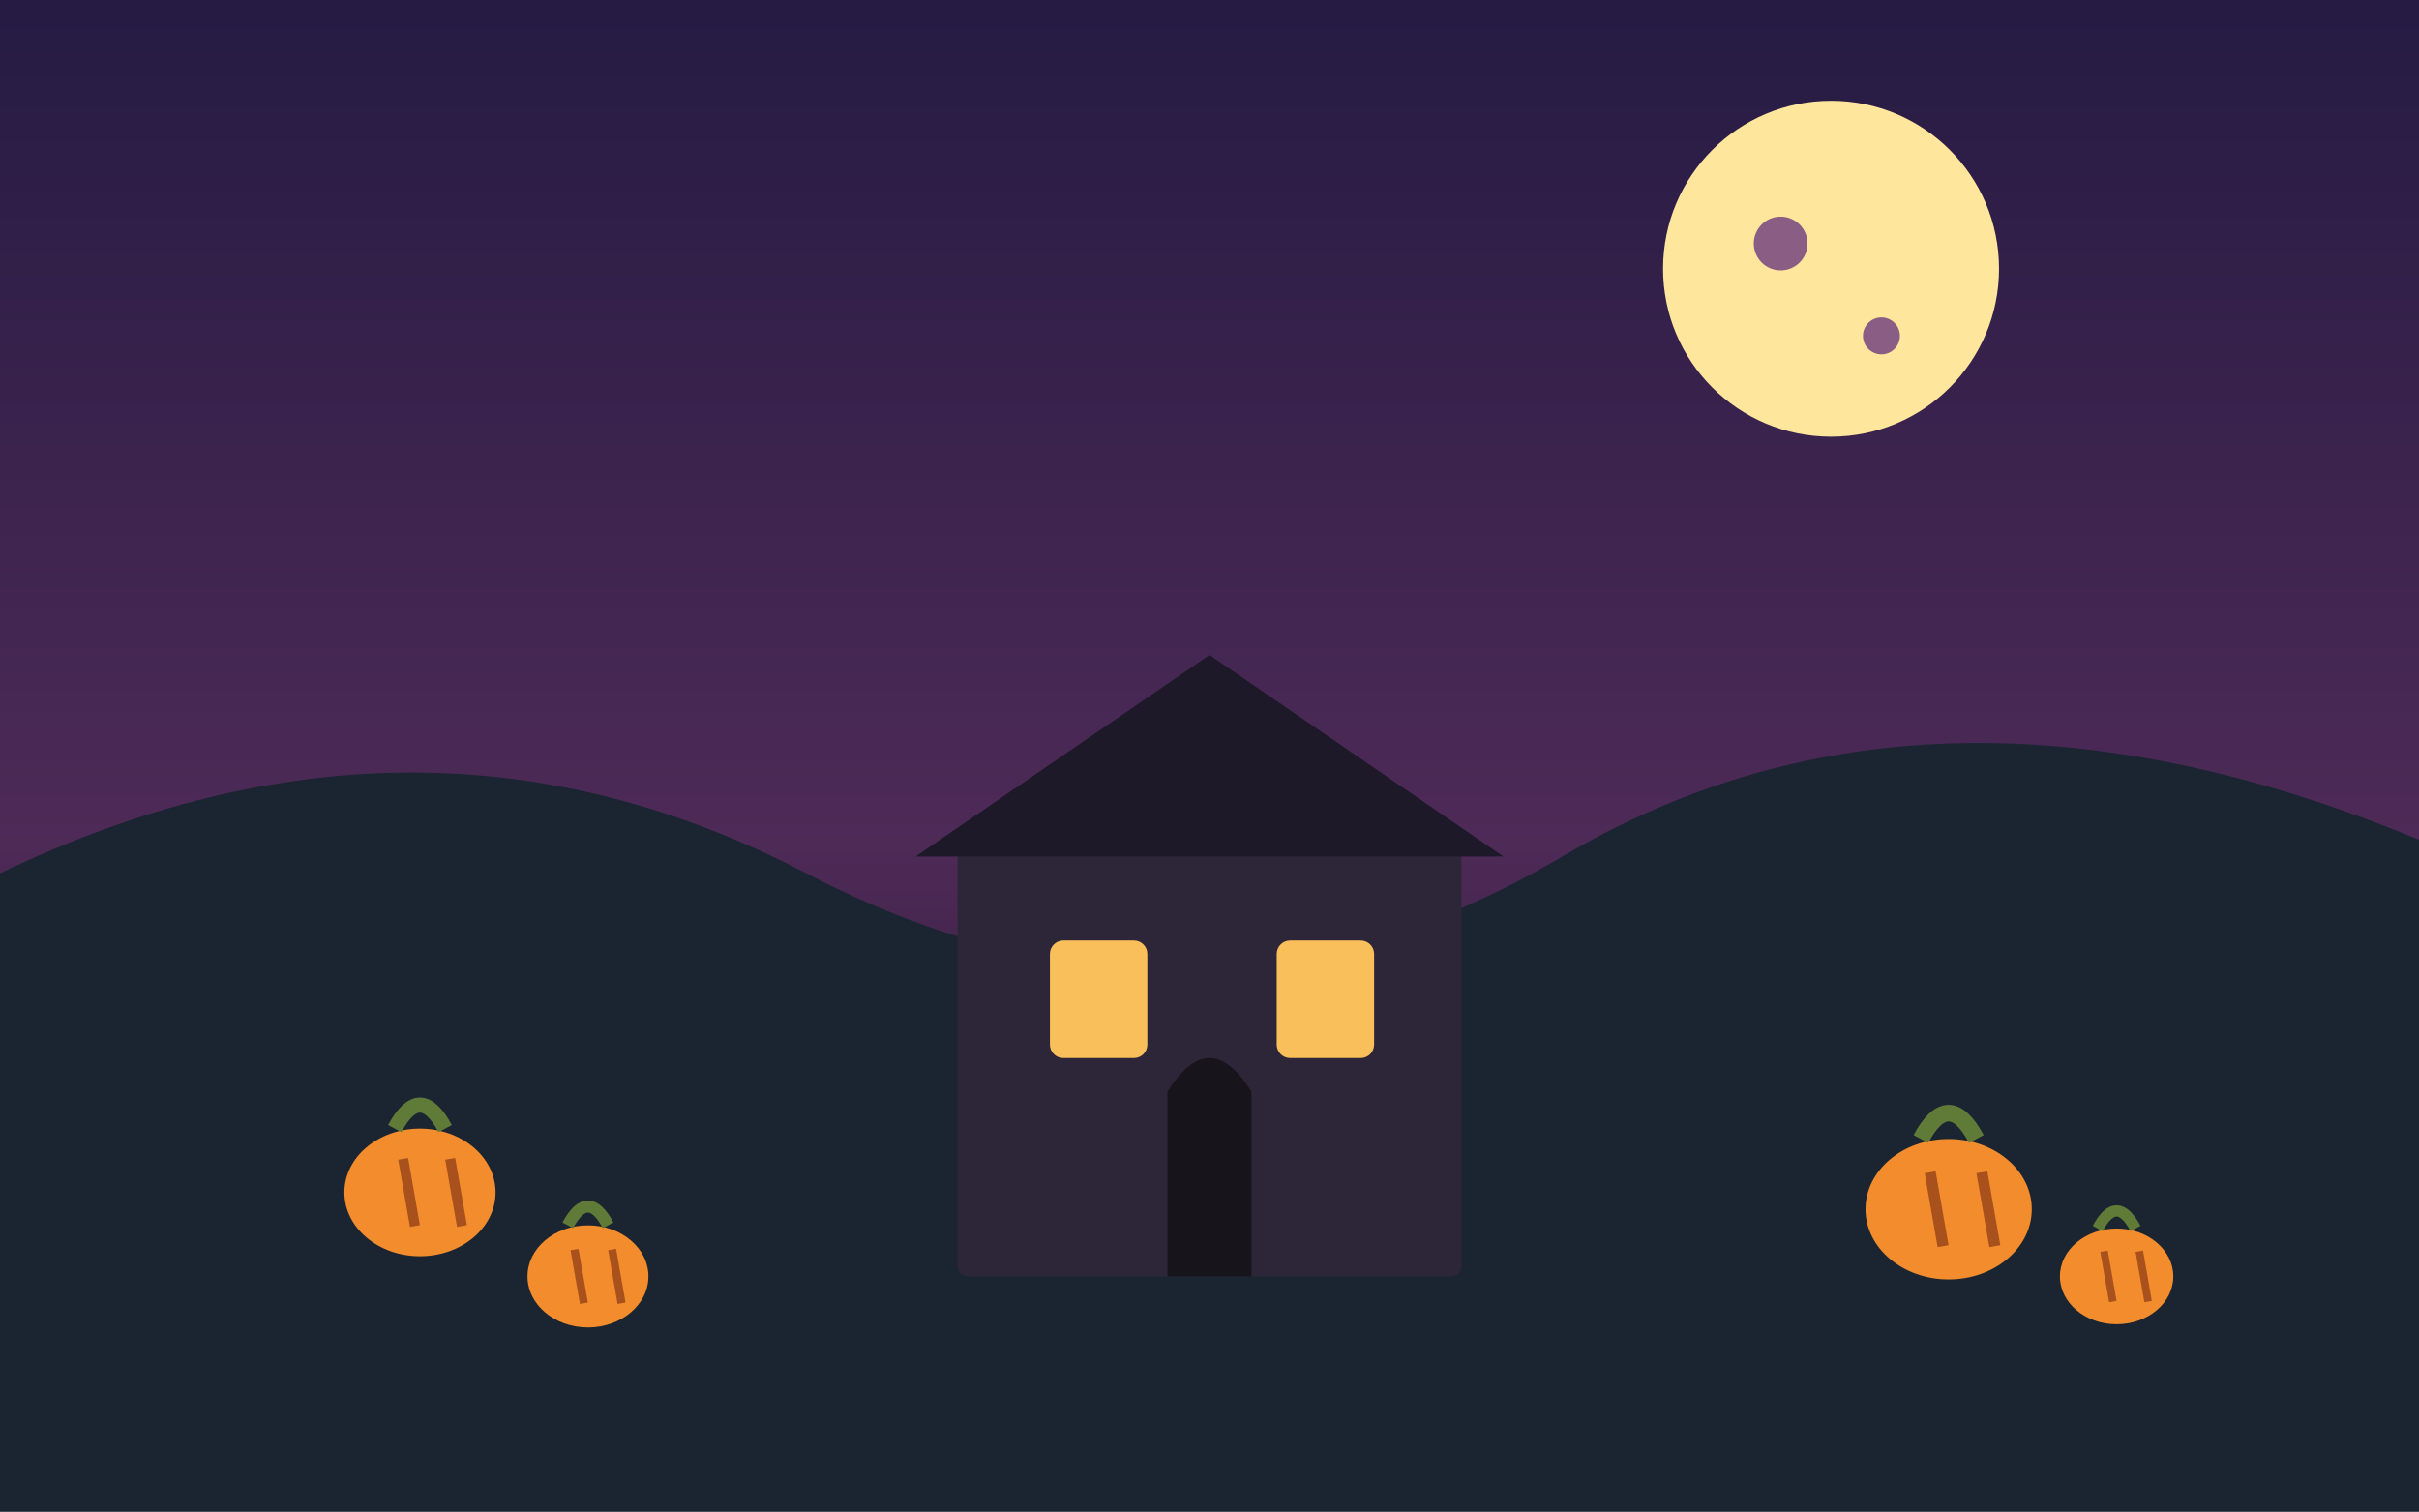
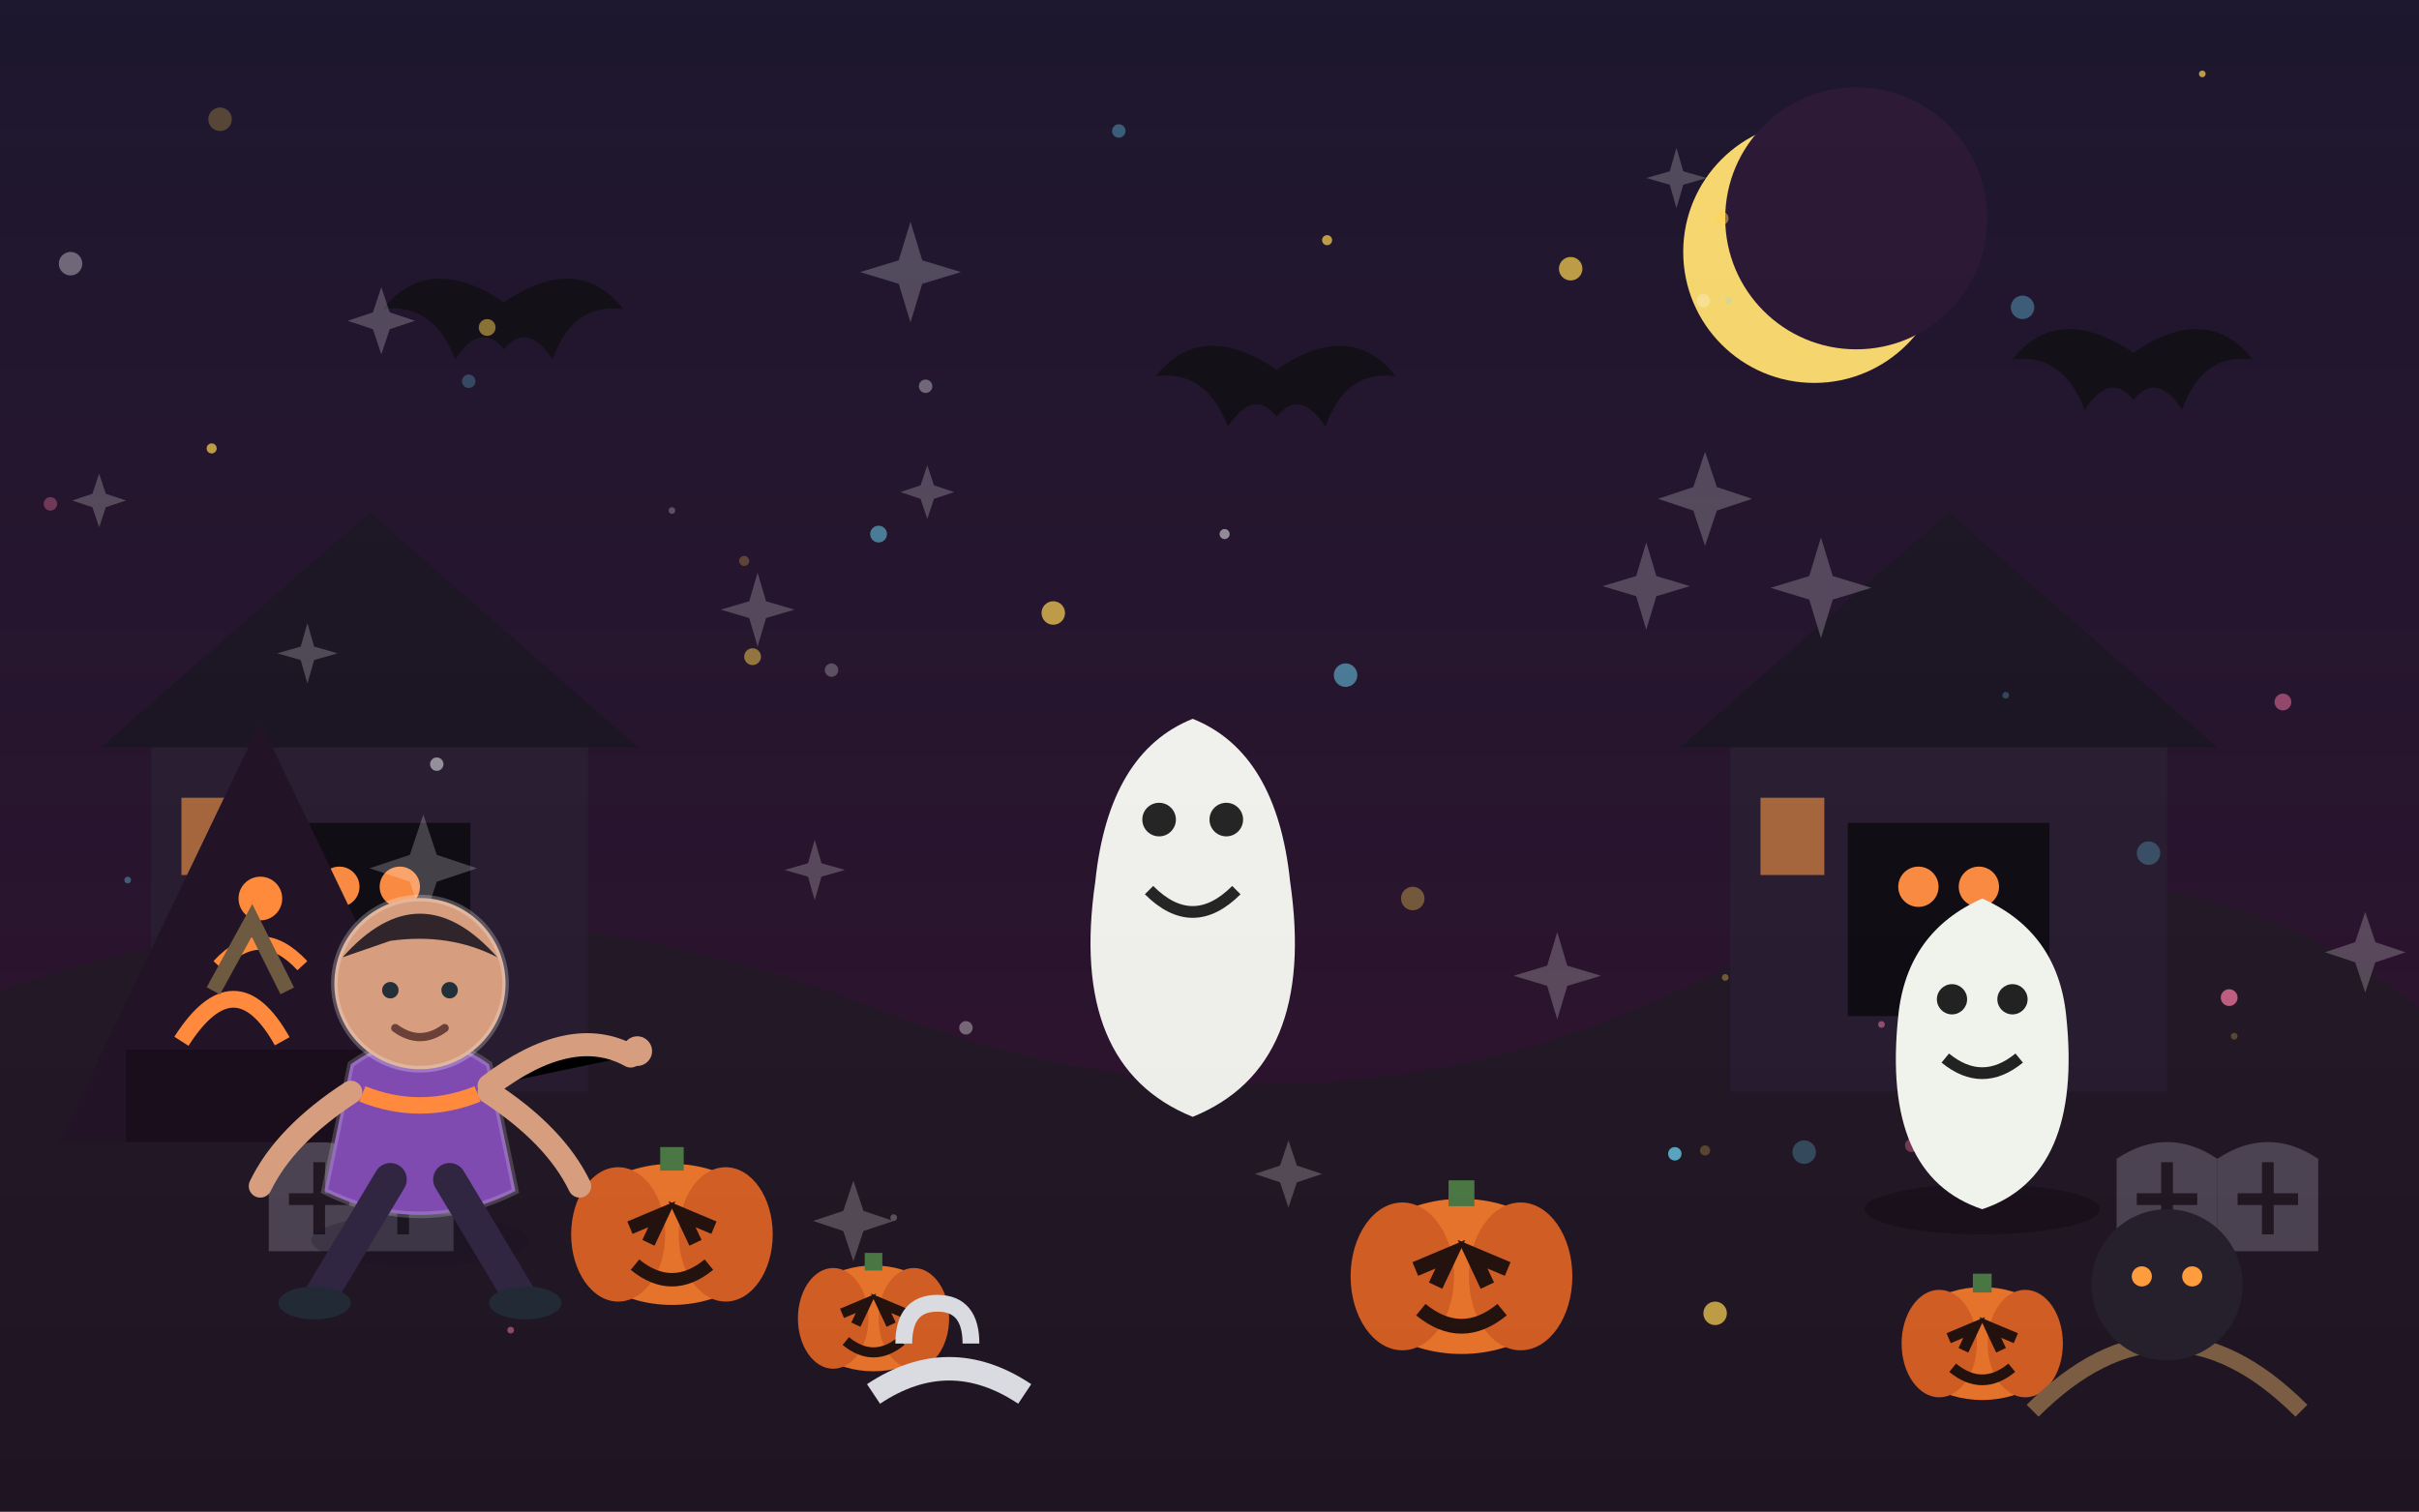
<svg xmlns="http://www.w3.org/2000/svg" viewBox="0 0 1440 900" preserveAspectRatio="xMidYMid slice">
  <defs>
-     <linearGradient id="halloween-bg" x1="0" y1="0" x2="0" y2="1">
-       <stop stop-color="#251b43" />
-       <stop offset=".56" stop-color="#4e2a57" />
-       <stop offset="1" stop-color="#12131f" />
+     <linearGradient id="bg-halloween" x1="0" y1="0" x2="0" y2="1">
+       <stop offset="0" stop-color="#120d25" />
+       <stop offset="1" stop-color="#35132f" />
    </linearGradient>
-     <linearGradient id="halloween-hill" x1="0" y1="0" x2="1" y2="1">
-       <stop stop-color="#ffffff" stop-opacity=".92" />
-       <stop offset="1" stop-color="#cfd8e6" stop-opacity=".95" />
+     <linearGradient id="ground" x1="0" y1="0" x2="0" y2="1">
+       <stop offset="0" stop-color="#ffffff" stop-opacity=".18" />
+       <stop offset="1" stop-color="#000000" stop-opacity=".18" />
    </linearGradient>
-     <linearGradient id="halloween-shadow" x1="0" y1="0" x2="0" y2="1">
-       <stop stop-color="#000" stop-opacity=".04" />
-       <stop offset="1" stop-color="#000" stop-opacity=".28" />
+     <linearGradient id="glass" x1="0" y1="0" x2="0" y2="1">
+       <stop offset="0" stop-color="#ffffff" stop-opacity=".34" />
+       <stop offset="1" stop-color="#ffffff" stop-opacity=".05" />
    </linearGradient>
-     <filter id="halloween-soft">
+     <filter id="shadow" x="-40%" y="-40%" width="180%" height="180%">
+       <feDropShadow dx="0" dy="10" stdDeviation="8" flood-color="#000" flood-opacity=".25" />
+     </filter>
+     <filter id="soft" x="-40%" y="-40%" width="180%" height="180%">
      <feGaussianBlur stdDeviation="18" />
    </filter>
-     <filter id="halloween-shadow">
-       <feDropShadow dx="0" dy="14" stdDeviation="10" flood-opacity=".18" />
+     <filter id="glow" x="-60%" y="-60%" width="220%" height="220%">
+       <feGaussianBlur stdDeviation="10" result="b" />
+       <feMerge>
+         <feMergeNode in="b" />
+         <feMergeNode in="SourceGraphic" />
+       </feMerge>
    </filter>
  </defs>
-   <rect width="1440" height="900" fill="url(#halloween-bg)" />
-   <circle cx="1090" cy="160" r="100" fill="#ffe69d" />
-   <circle cx="1060" cy="145" r="16" fill="#8a5d85" />
-   <circle cx="1120" cy="200" r="11" fill="#8a5d85" />
-   <path d="M0 520 Q250 400 480 520 T930 510 T1440 500 L1440 900 L0 900Z" fill="#1a2531" />
-   <g transform="translate(570 420)" filter="url(#halloween-shadow)">
-     <rect x="0" y="80" width="300" height="260" rx="6" fill="#2d2638" />
-     <path d="M-25 90 L150 -30 L325 90Z" fill="#1e1928" />
-     <rect x="55" y="140" width="58" height="70" rx="8" fill="#f9bf5a" />
-     <rect x="190" y="140" width="58" height="70" rx="8" fill="#f9bf5a" />
-     <path d="M125 340 V230 Q150 190 175 230 V340Z" fill="#17141c" />
-   </g>
-   <g transform="translate(250 710) scale(1)">
-     <ellipse rx="45" ry="38" fill="#f38c2c" />
-     <path d="M-15 -38 q15 -28 30 0" stroke="#5f7b37" stroke-width="9" fill="none" />
-     <path d="M-10 -20 L-3 20 M18 -20 L25 20" stroke="#a8511c" stroke-width="6" />
-   </g>
-   <g transform="translate(350 760) scale(0.8)">
-     <ellipse rx="45" ry="38" fill="#f38c2c" />
-     <path d="M-15 -38 q15 -28 30 0" stroke="#5f7b37" stroke-width="9" fill="none" />
-     <path d="M-10 -20 L-3 20 M18 -20 L25 20" stroke="#a8511c" stroke-width="6" />
-   </g>
-   <g transform="translate(1160 720) scale(1.1)">
-     <ellipse rx="45" ry="38" fill="#f38c2c" />
-     <path d="M-15 -38 q15 -28 30 0" stroke="#5f7b37" stroke-width="9" fill="none" />
-     <path d="M-10 -20 L-3 20 M18 -20 L25 20" stroke="#a8511c" stroke-width="6" />
-   </g>
-   <g transform="translate(1260 760) scale(0.75)">
-     <ellipse rx="45" ry="38" fill="#f38c2c" />
-     <path d="M-15 -38 q15 -28 30 0" stroke="#5f7b37" stroke-width="9" fill="none" />
-     <path d="M-10 -20 L-3 20 M18 -20 L25 20" stroke="#a8511c" stroke-width="6" />
-   </g>
+   <rect width="1440" height="900" fill="url(#bg-halloween)" />
+   <circle cx="1080" cy="150" r="78" fill="#f8d66a" />
+   <circle cx="1105" cy="130" r="78" fill="#24102d" />
+   <path d="M0 590 Q260 500 520 600 T1020 580 T1440 600 V900 H0Z" fill="#211524" />
+   <g transform="translate(90 420)">
+     <rect x="0" y="0" width="260" height="230" fill="#25192e" />
+     <path d="M-30 25 L130 -115 L290 25 Z" fill="#17111f" />
+     <path d="M70 70 H190 V185 H70Z" fill="#0c0810" />
+     <circle cx="112" cy="108" r="12" fill="#ff8c3f" />
+     <circle cx="148" cy="108" r="12" fill="#ff8c3f" />
+     <rect x="18" y="55" width="38" height="46" fill="#ff9a46" opacity=".6" />
+   </g>
+   <g transform="translate(1030 420)">
+     <rect x="0" y="0" width="260" height="230" fill="#25192e" />
+     <path d="M-30 25 L130 -115 L290 25 Z" fill="#17111f" />
+     <path d="M70 70 H190 V185 H70Z" fill="#0c0810" />
+     <circle cx="112" cy="108" r="12" fill="#ff8c3f" />
+     <circle cx="148" cy="108" r="12" fill="#ff8c3f" />
+     <rect x="18" y="55" width="38" height="46" fill="#ff9a46" opacity=".6" />
+   </g>
+   <g transform="translate(400 735) scale(1)">
+     <ellipse cx="0" cy="0" rx="58" ry="42" fill="#ee772b" />
+     <ellipse cx="-32" cy="0" rx="28" ry="40" fill="#d85f24" />
+     <ellipse cx="32" cy="0" rx="28" ry="40" fill="#d85f24" />
+     <path d="M-25 -4 L-6 -12 L-14 5 M25 -4 L6 -12 L14 5 M-22 18 Q0 36 22 18" stroke="#24110d" stroke-width="8" fill="none" />
+     <rect x="-7" y="-52" width="14" height="14" fill="#4b7a44" />
+   </g>
+   <g transform="translate(520 785) scale(0.75)">
+     <ellipse cx="0" cy="0" rx="58" ry="42" fill="#ee772b" />
+     <ellipse cx="-32" cy="0" rx="28" ry="40" fill="#d85f24" />
+     <ellipse cx="32" cy="0" rx="28" ry="40" fill="#d85f24" />
+     <path d="M-25 -4 L-6 -12 L-14 5 M25 -4 L6 -12 L14 5 M-22 18 Q0 36 22 18" stroke="#24110d" stroke-width="8" fill="none" />
+     <rect x="-7" y="-52" width="14" height="14" fill="#4b7a44" />
+   </g>
+   <g transform="translate(870 760) scale(1.1)">
+     <ellipse cx="0" cy="0" rx="58" ry="42" fill="#ee772b" />
+     <ellipse cx="-32" cy="0" rx="28" ry="40" fill="#d85f24" />
+     <ellipse cx="32" cy="0" rx="28" ry="40" fill="#d85f24" />
+     <path d="M-25 -4 L-6 -12 L-14 5 M25 -4 L6 -12 L14 5 M-22 18 Q0 36 22 18" stroke="#24110d" stroke-width="8" fill="none" />
+     <rect x="-7" y="-52" width="14" height="14" fill="#4b7a44" />
+   </g>
+   <g transform="translate(1180 800) scale(0.8)">
+     <ellipse cx="0" cy="0" rx="58" ry="42" fill="#ee772b" />
+     <ellipse cx="-32" cy="0" rx="28" ry="40" fill="#d85f24" />
+     <ellipse cx="32" cy="0" rx="28" ry="40" fill="#d85f24" />
+     <path d="M-25 -4 L-6 -12 L-14 5 M25 -4 L6 -12 L14 5 M-22 18 Q0 36 22 18" stroke="#24110d" stroke-width="8" fill="none" />
+     <rect x="-7" y="-52" width="14" height="14" fill="#4b7a44" />
+   </g>
+   <path d="M300 180 q-45 -30 -72 4 q30 -4 43 30 q15 -23 29 -6 q14 -17 29 6 q12 -34 42 -30 q-27 -34 -71 -4Z" fill="#0a0710" />
+   <path d="M760 220 q-45 -30 -72 4 q30 -4 43 30 q15 -23 29 -6 q14 -17 29 6 q12 -34 42 -30 q-27 -34 -71 -4Z" fill="#0a0710" />
+   <path d="M1270 210 q-45 -30 -72 4 q30 -4 43 30 q15 -23 29 -6 q14 -17 29 6 q12 -34 42 -30 q-27 -34 -71 -4Z" fill="#0a0710" />
+   <g transform="translate(710 520)">
+     <path d="M0 145 Q-74 115 -58 5 Q-50 -72 0 -92 Q50 -72 58 5 Q74 115 0 145Z" fill="#f6f7f1" />
+     <circle cx="-20" cy="-32" r="10" fill="#222" />
+     <circle cx="20" cy="-32" r="10" fill="#222" />
+     <path d="M-26 10 Q0 36 26 10" fill="none" stroke="#222" stroke-width="7" />
+   </g>
+   <g transform="translate(160 690)">
+     <path d="M0 55 V0 Q30 -20 60 0 V55Z" fill="#4d4353" />
+     <path d="M30 2 V45 M12 24 H48" stroke="#201622" stroke-width="7" />
+   </g>
+   <g transform="translate(210 690)">
+     <path d="M0 55 V0 Q30 -20 60 0 V55Z" fill="#4d4353" />
+     <path d="M30 2 V45 M12 24 H48" stroke="#201622" stroke-width="7" />
+   </g>
+   <g transform="translate(1260 690)">
+     <path d="M0 55 V0 Q30 -20 60 0 V55Z" fill="#4d4353" />
+     <path d="M30 2 V45 M12 24 H48" stroke="#201622" stroke-width="7" />
+   </g>
+   <g transform="translate(1320 690)">
+     <path d="M0 55 V0 Q30 -20 60 0 V55Z" fill="#4d4353" />
+     <path d="M30 2 V45 M12 24 H48" stroke="#201622" stroke-width="7" />
+   </g>
+   <rect width="1440" height="900" fill="url(#ground)" opacity=".25" />
+   <circle cx="140" cy="558" r="5" fill="#ff7ba7" opacity="0.5" />
+   <circle cx="1194" cy="414" r="2" fill="#6fe0ff" opacity="0.25" />
+   <circle cx="1027" cy="582" r="2" fill="#ffd452" opacity="0.35" />
+   <circle cx="443" cy="334" r="3" fill="#ffd452" opacity="0.25" />
+   <circle cx="1359" cy="418" r="5" fill="#ff7ba7" opacity="0.5" />
+   <circle cx="1074" cy="686" r="7" fill="#6fe0ff" opacity="0.25" />
+   <circle cx="1015" cy="685" r="3" fill="#ffd452" opacity="0.25" />
+   <circle cx="495" cy="399" r="4" fill="#ffffff" opacity="0.25" />
+   <circle cx="67" cy="649" r="7" fill="#6fe0ff" opacity="0.25" />
+   <circle cx="131" cy="71" r="7" fill="#ffd452" opacity="0.25" />
+   <circle cx="729" cy="318" r="3" fill="#ffffff" opacity="0.5" />
+   <circle cx="666" cy="78" r="4" fill="#6fe0ff" opacity="0.35" />
+   <circle cx="290" cy="195" r="5" fill="#ffd452" opacity="0.5" />
+   <circle cx="96" cy="574" r="2" fill="#ffffff" opacity="0.7" />
+   <circle cx="260" cy="455" r="4" fill="#ffffff" opacity="0.5" />
+   <circle cx="1029" cy="179" r="2" fill="#6fe0ff" opacity="0.25" />
+   <circle cx="1327" cy="594" r="5" fill="#ff7ba7" opacity="0.7" />
+   <circle cx="448" cy="391" r="5" fill="#ffd452" opacity="0.5" />
+   <circle cx="1311" cy="44" r="2" fill="#ffd452" opacity="0.7" />
+   <circle cx="1330" cy="617" r="2" fill="#ffd452" opacity="0.25" />
+   <circle cx="126" cy="267" r="3" fill="#ffd452" opacity="0.7" />
+   <circle cx="400" cy="304" r="2" fill="#ffffff" opacity="0.25" />
+   <circle cx="575" cy="612" r="4" fill="#ffffff" opacity="0.35" />
+   <circle cx="532" cy="725" r="2" fill="#ffffff" opacity="0.25" />
+   <circle cx="1120" cy="610" r="2" fill="#ff7ba7" opacity="0.5" />
+   <circle cx="1167" cy="577" r="4" fill="#ffffff" opacity="0.25" />
+   <circle cx="304" cy="792" r="2" fill="#ff7ba7" opacity="0.5" />
+   <circle cx="91" cy="582" r="5" fill="#ffd452" opacity="0.35" />
+   <circle cx="801" cy="402" r="7" fill="#6fe0ff" opacity="0.5" />
+   <circle cx="1204" cy="183" r="7" fill="#6fe0ff" opacity="0.35" />
+   <circle cx="523" cy="318" r="5" fill="#6fe0ff" opacity="0.5" />
+   <circle cx="935" cy="160" r="7" fill="#ffd452" opacity="0.7" />
+   <circle cx="841" cy="535" r="7" fill="#ffd452" opacity="0.35" />
+   <circle cx="1279" cy="508" r="7" fill="#6fe0ff" opacity="0.25" />
+   <circle cx="997" cy="687" r="4" fill="#6fe0ff" opacity="0.7" />
+   <circle cx="627" cy="365" r="7" fill="#ffd452" opacity="0.7" />
+   <circle cx="42" cy="157" r="7" fill="#ffffff" opacity="0.35" />
+   <circle cx="1014" cy="179" r="4" fill="#ffffff" opacity="0.25" />
+   <circle cx="790" cy="143" r="3" fill="#ffd452" opacity="0.7" />
+   <circle cx="551" cy="230" r="4" fill="#ffffff" opacity="0.35" />
+   <circle cx="279" cy="227" r="4" fill="#6fe0ff" opacity="0.25" />
+   <circle cx="1021" cy="782" r="7" fill="#ffd452" opacity="0.7" />
+   <circle cx="1025" cy="130" r="4" fill="#ffd452" opacity="0.5" />
+   <circle cx="76" cy="524" r="2" fill="#6fe0ff" opacity="0.35" />
+   <circle cx="30" cy="300" r="4" fill="#ff7ba7" opacity="0.35" />
+   <circle cx="1138" cy="682" r="4" fill="#ff7ba7" opacity="0.35" />
+   <path d="M508 703 L514 721 L532 727 L514 733 L508 751 L502 733 L484 727 L502 721Z" fill="#fff" opacity=".22" />
+   <path d="M451 341 L456 358 L473 363 L456 368 L451 385 L446 368 L429 363 L446 358Z" fill="#fff" opacity=".22" />
+   <path d="M227 171 L232 186 L247 191 L232 196 L227 211 L222 196 L207 191 L222 186Z" fill="#fff" opacity=".22" />
+   <path d="M1084 320 L1091 343 L1114 350 L1091 357 L1084 380 L1077 357 L1054 350 L1077 343Z" fill="#fff" opacity=".22" />
+   <path d="M226 633 L232 651 L250 657 L232 663 L226 681 L220 663 L202 657 L220 651Z" fill="#fff" opacity=".22" />
+   <path d="M183 371 L187 385 L201 389 L187 393 L183 407 L179 393 L165 389 L179 385Z" fill="#fff" opacity=".22" />
+   <path d="M927 555 L933 575 L953 581 L933 587 L927 607 L921 587 L901 581 L921 575Z" fill="#fff" opacity=".22" />
+   <path d="M552 277 L556 289 L568 293 L556 297 L552 309 L548 297 L536 293 L548 289Z" fill="#fff" opacity=".22" />
+   <path d="M252 485 L260 509 L284 517 L260 525 L252 549 L244 525 L220 517 L244 509Z" fill="#fff" opacity=".22" />
+   <path d="M767 679 L772 694 L787 699 L772 704 L767 719 L762 704 L747 699 L762 694Z" fill="#fff" opacity=".22" />
+   <path d="M980 323 L986 343 L1006 349 L986 355 L980 375 L974 355 L954 349 L974 343Z" fill="#fff" opacity=".22" />
+   <path d="M998 88 L1002 102 L1016 106 L1002 110 L998 124 L994 110 L980 106 L994 102Z" fill="#fff" opacity=".22" />
+   <path d="M145 593 L149 607 L163 611 L149 615 L145 629 L141 615 L127 611 L141 607Z" fill="#fff" opacity=".22" />
+   <path d="M542 132 L549 155 L572 162 L549 169 L542 192 L535 169 L512 162 L535 155Z" fill="#fff" opacity=".22" />
+   <path d="M1408 543 L1414 561 L1432 567 L1414 573 L1408 591 L1402 573 L1384 567 L1402 561Z" fill="#fff" opacity=".22" />
+   <path d="M59 282 L63 294 L75 298 L63 302 L59 314 L55 302 L43 298 L55 294Z" fill="#fff" opacity=".22" />
+   <path d="M485 500 L489 514 L503 518 L489 522 L485 536 L481 522 L467 518 L481 514Z" fill="#fff" opacity=".22" />
+   <path d="M1015 269 L1022 290 L1043 297 L1022 304 L1015 325 L1008 304 L987 297 L1008 290Z" fill="#fff" opacity=".22" />
+   <g transform="translate(35 470)">
+     <path d="M0 210 L120 -40 L240 210Z" fill="#221426" />
+     <path d="M40 155 H200 V210 H40Z" fill="#1a0d1c" />
+     <circle cx="120" cy="65" r="13" fill="#ff8a3c" />
+     <path d="M95 105 Q120 78 145 105" stroke="#ff8a3c" stroke-width="8" fill="none" />
+   </g>
+   <g transform="translate(1210 680)">
+     <path d="M0 160 Q80 80 160 160" stroke="#7b5d43" stroke-width="10" fill="none" />
+     <circle cx="80" cy="85" r="45" fill="#26202c" />
+     <circle cx="65" cy="80" r="6" fill="#ff9c3d" />
+     <circle cx="95" cy="80" r="6" fill="#ff9c3d" />
+   </g>
+   <g transform="translate(520 780)">
+     <path d="M0 50 Q45 20 90 50" stroke="#d9dbe0" stroke-width="14" fill="none" />
+     <path d="M18 20 Q18 -4 38 -4 Q58 -4 58 20" stroke="#d9dbe0" stroke-width="10" fill="none" />
+   </g>
+   <g transform="translate(250 570) scale(0.98 0.98)">
+     <ellipse cx="0" cy="172" rx="66" ry="16" fill="#101522" opacity=".25" />
+     <path d="M-42 65 Q0 35 42 65 L58 142 Q0 171 -58 142Z" fill="#7f4bb1" stroke="#fff" stroke-opacity=".18" stroke-width="4" />
+     <path d="M-18 135 L-60 205" stroke="#302641" stroke-width="20" stroke-linecap="round" />
+     <path d="M18 135 L60 205" stroke="#302641" stroke-width="20" stroke-linecap="round" />
+     <ellipse cx="-64" cy="210" rx="22" ry="10" fill="#222a35" />
+     <ellipse cx="64" cy="210" rx="22" ry="10" fill="#222a35" />
+     <path d="M-42 82 Q-82 108 -97 139" stroke="#d69e7f" stroke-width="14" stroke-linecap="round" />
+     <path d="M42 82 Q82 108 97 139" stroke="#d69e7f" stroke-width="14" stroke-linecap="round" />
+     <circle cx="0" cy="16" r="52" fill="#d69e7f" stroke="#fff" stroke-opacity=".25" stroke-width="4" />
+     <path d="M-47 0 Q0 -53 47 0 Q18 -15 -18 -10Z" fill="#2f252b" />
+     <circle cx="-18" cy="20" r="5" fill="#23303a" />
+     <circle cx="18" cy="20" r="5" fill="#23303a" />
+     <path d="M-15 43 Q0 54 15 43" stroke="#6b4038" stroke-width="5" fill="none" stroke-linecap="round" />
+     <path d="M-35 83 Q0 97 35 83" stroke="#ff8a3d" stroke-width="10" fill="none" />
+     <path d="M42 78 Q92 40 128 60" stroke="#d69e7f" stroke-width="14" stroke-linecap="round" />
+     <circle cx="132" cy="57" r="9" fill="#d69e7f" />
+   </g>
+   <g transform="translate(1180 600)">
+     <ellipse cx="0" cy="120" rx="70" ry="15" fill="#000" opacity=".25" />
+     <path d="M0 120 Q-60 100 -50 5 Q-45 -45 0 -65 Q45 -45 50 5 Q60 100 0 120Z" fill="#f0f2ec" />
+     <circle cx="-18" cy="-5" r="9" fill="#222" />
+     <circle cx="18" cy="-5" r="9" fill="#222" />
+     <path d="M-22 30 Q0 48 22 30" stroke="#222" stroke-width="7" fill="none" />
+   </g>
+   <path d="M108 620 Q140 570 168 620" stroke="#ff8a3d" stroke-width="10" fill="none" />
+   <path d="M127 590 L150 548 L171 590" stroke="#6d5a41" stroke-width="9" fill="none" />
</svg>
